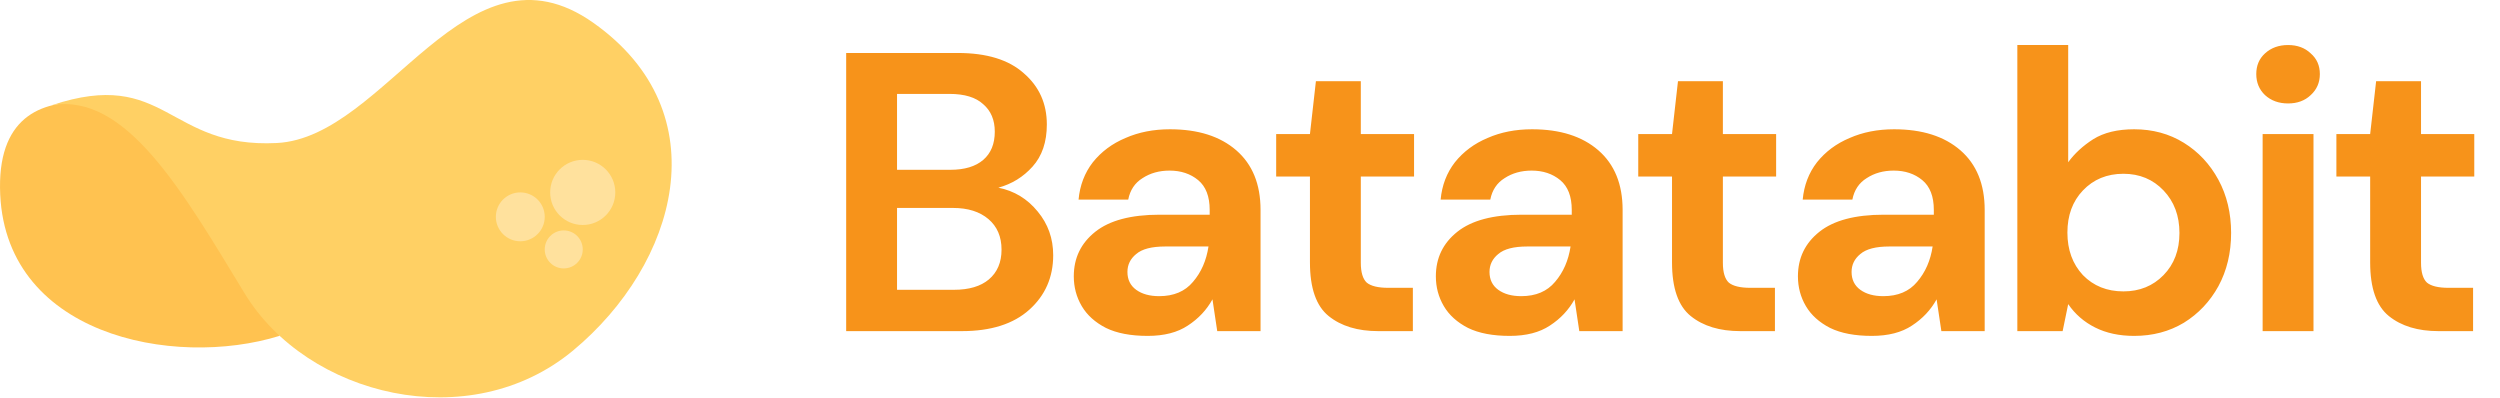
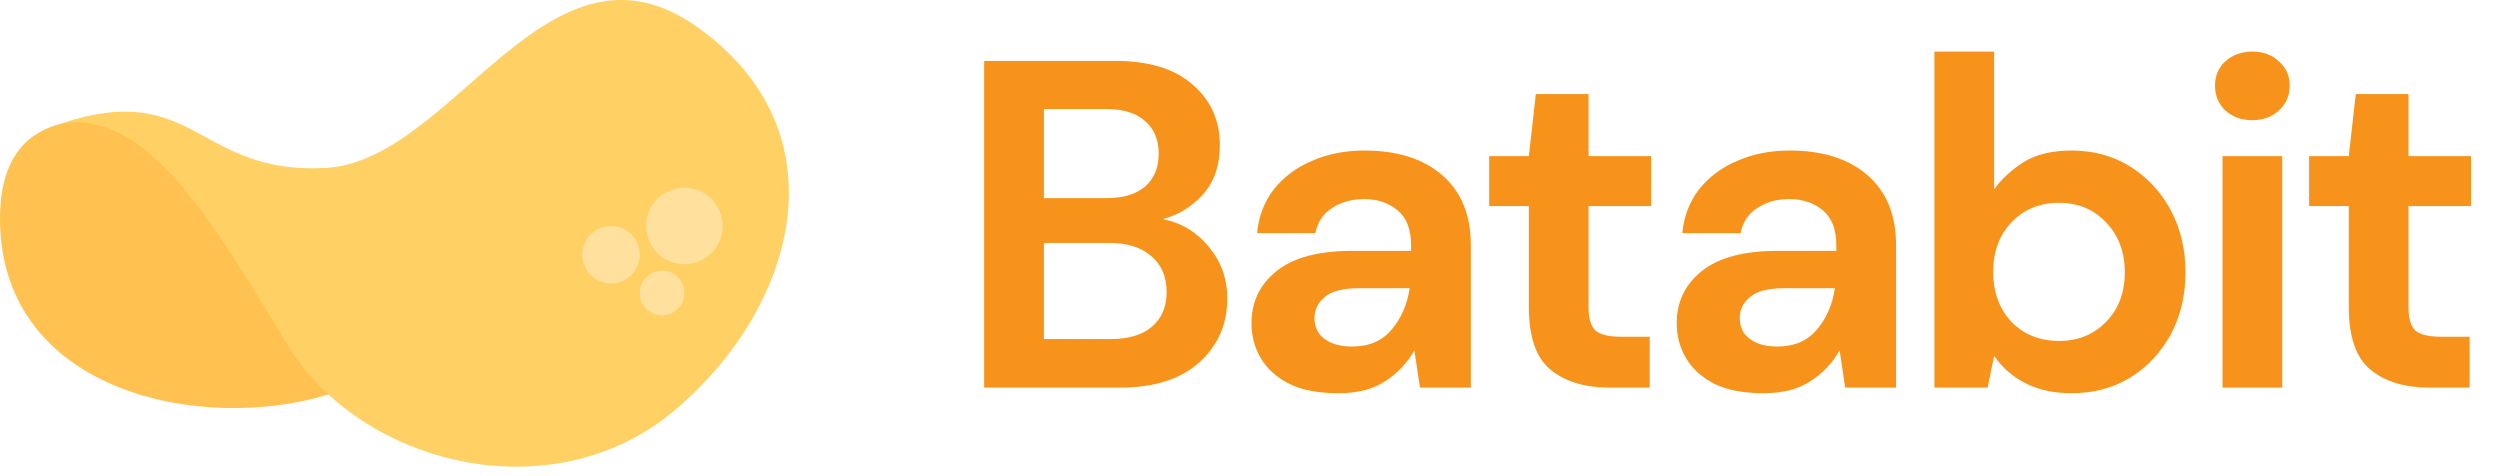
- <svg xmlns="http://www.w3.org/2000/svg" width="151" height="24" viewBox="0 0 151 24" fill="none">
-   <path d="M16.891 20.284C10.467 22.281 0.093 20.24 0.001 11.345C-0.092 2.45 10.981 7.749 10.981 7.749L16.891 20.284Z" fill="#FFC250" />
-   <path d="M3.124 6.354C7.607 5.586 11.011 11.527 14.778 17.723C18.545 23.92 28.354 26.376 34.622 21.165C40.889 15.954 43.542 6.827 35.846 1.383C28.151 -4.061 23.347 8.299 16.722 8.638C10.097 8.978 10.049 4.054 3.124 6.354Z" fill="#FFD064" />
-   <circle cx="35.197" cy="11.622" r="1.967" fill="#FFE19D" />
-   <circle cx="31.426" cy="13.097" r="1.476" fill="#FFE19D" />
-   <circle cx="34.05" cy="15.065" r="1.148" fill="#FFE19D" />
-   <path d="M51.109 20V3.2H57.853C59.597 3.2 60.925 3.608 61.837 4.424C62.765 5.224 63.229 6.256 63.229 7.52C63.229 8.576 62.941 9.424 62.365 10.064C61.805 10.688 61.117 11.112 60.301 11.336C61.261 11.528 62.053 12.008 62.677 12.776C63.301 13.528 63.613 14.408 63.613 15.416C63.613 16.744 63.133 17.84 62.173 18.704C61.213 19.568 59.853 20 58.093 20H51.109ZM54.181 10.256H57.397C58.261 10.256 58.925 10.056 59.389 9.656C59.853 9.256 60.085 8.688 60.085 7.952C60.085 7.248 59.853 6.696 59.389 6.296C58.941 5.88 58.261 5.672 57.349 5.672H54.181V10.256ZM54.181 17.504H57.613C58.525 17.504 59.229 17.296 59.725 16.88C60.237 16.448 60.493 15.848 60.493 15.08C60.493 14.296 60.229 13.68 59.701 13.232C59.173 12.784 58.461 12.56 57.565 12.56H54.181V17.504ZM69.321 20.288C68.297 20.288 67.457 20.128 66.801 19.808C66.145 19.472 65.657 19.032 65.337 18.488C65.017 17.944 64.857 17.344 64.857 16.688C64.857 15.584 65.289 14.688 66.153 14C67.017 13.312 68.313 12.968 70.041 12.968H73.065V12.68C73.065 11.864 72.833 11.264 72.369 10.88C71.905 10.496 71.329 10.304 70.641 10.304C70.017 10.304 69.473 10.456 69.009 10.76C68.545 11.048 68.257 11.48 68.145 12.056H65.145C65.225 11.192 65.513 10.44 66.009 9.8C66.521 9.16 67.177 8.672 67.977 8.336C68.777 7.984 69.673 7.808 70.665 7.808C72.361 7.808 73.697 8.232 74.673 9.08C75.649 9.928 76.137 11.128 76.137 12.68V20H73.521L73.233 18.08C72.881 18.72 72.385 19.248 71.745 19.664C71.121 20.08 70.313 20.288 69.321 20.288ZM70.017 17.888C70.897 17.888 71.577 17.6 72.057 17.024C72.553 16.448 72.865 15.736 72.993 14.888H70.377C69.561 14.888 68.977 15.04 68.625 15.344C68.273 15.632 68.097 15.992 68.097 16.424C68.097 16.888 68.273 17.248 68.625 17.504C68.977 17.76 69.441 17.888 70.017 17.888ZM83.249 20C82.001 20 81.001 19.696 80.249 19.088C79.497 18.48 79.121 17.4 79.121 15.848V10.664H77.081V8.096H79.121L79.481 4.904H82.193V8.096H85.409V10.664H82.193V15.872C82.193 16.448 82.313 16.848 82.553 17.072C82.809 17.28 83.241 17.384 83.849 17.384H85.337V20H83.249ZM91.19 20.288C90.166 20.288 89.326 20.128 88.67 19.808C88.014 19.472 87.526 19.032 87.206 18.488C86.886 17.944 86.726 17.344 86.726 16.688C86.726 15.584 87.158 14.688 88.022 14C88.886 13.312 90.182 12.968 91.91 12.968H94.934V12.68C94.934 11.864 94.702 11.264 94.238 10.88C93.774 10.496 93.198 10.304 92.51 10.304C91.886 10.304 91.342 10.456 90.878 10.76C90.414 11.048 90.126 11.48 90.014 12.056H87.014C87.094 11.192 87.382 10.44 87.878 9.8C88.39 9.16 89.046 8.672 89.846 8.336C90.646 7.984 91.542 7.808 92.534 7.808C94.23 7.808 95.566 8.232 96.542 9.08C97.518 9.928 98.006 11.128 98.006 12.68V20H95.39L95.102 18.08C94.75 18.72 94.254 19.248 93.614 19.664C92.99 20.08 92.182 20.288 91.19 20.288ZM91.886 17.888C92.766 17.888 93.446 17.6 93.926 17.024C94.422 16.448 94.734 15.736 94.862 14.888H92.246C91.43 14.888 90.846 15.04 90.494 15.344C90.142 15.632 89.966 15.992 89.966 16.424C89.966 16.888 90.142 17.248 90.494 17.504C90.846 17.76 91.31 17.888 91.886 17.888ZM105.118 20C103.87 20 102.87 19.696 102.118 19.088C101.366 18.48 100.99 17.4 100.99 15.848V10.664H98.95V8.096H100.99L101.35 4.904H104.062V8.096H107.278V10.664H104.062V15.872C104.062 16.448 104.182 16.848 104.422 17.072C104.678 17.28 105.11 17.384 105.718 17.384H107.206V20H105.118ZM113.059 20.288C112.035 20.288 111.195 20.128 110.539 19.808C109.883 19.472 109.395 19.032 109.075 18.488C108.755 17.944 108.595 17.344 108.595 16.688C108.595 15.584 109.027 14.688 109.891 14C110.755 13.312 112.051 12.968 113.779 12.968H116.803V12.68C116.803 11.864 116.571 11.264 116.107 10.88C115.643 10.496 115.067 10.304 114.379 10.304C113.755 10.304 113.211 10.456 112.747 10.76C112.283 11.048 111.995 11.48 111.883 12.056H108.883C108.963 11.192 109.251 10.44 109.747 9.8C110.259 9.16 110.915 8.672 111.715 8.336C112.515 7.984 113.411 7.808 114.403 7.808C116.099 7.808 117.435 8.232 118.411 9.08C119.387 9.928 119.875 11.128 119.875 12.68V20H117.259L116.971 18.08C116.619 18.72 116.123 19.248 115.483 19.664C114.859 20.08 114.051 20.288 113.059 20.288ZM113.755 17.888C114.635 17.888 115.315 17.6 115.795 17.024C116.291 16.448 116.603 15.736 116.731 14.888H114.115C113.299 14.888 112.715 15.04 112.363 15.344C112.011 15.632 111.835 15.992 111.835 16.424C111.835 16.888 112.011 17.248 112.363 17.504C112.715 17.76 113.179 17.888 113.755 17.888ZM128.903 20.288C128.007 20.288 127.223 20.12 126.551 19.784C125.879 19.448 125.335 18.976 124.919 18.368L124.583 20H121.847V2.72H124.919V9.8C125.303 9.272 125.807 8.808 126.431 8.408C127.071 8.008 127.895 7.808 128.903 7.808C130.023 7.808 131.023 8.08 131.903 8.624C132.783 9.168 133.479 9.912 133.991 10.856C134.503 11.8 134.759 12.872 134.759 14.072C134.759 15.272 134.503 16.344 133.991 17.288C133.479 18.216 132.783 18.952 131.903 19.496C131.023 20.024 130.023 20.288 128.903 20.288ZM128.255 17.6C129.231 17.6 130.039 17.272 130.679 16.616C131.319 15.96 131.639 15.112 131.639 14.072C131.639 13.032 131.319 12.176 130.679 11.504C130.039 10.832 129.231 10.496 128.255 10.496C127.263 10.496 126.447 10.832 125.807 11.504C125.183 12.16 124.871 13.008 124.871 14.048C124.871 15.088 125.183 15.944 125.807 16.616C126.447 17.272 127.263 17.6 128.255 17.6ZM138.199 6.248C137.639 6.248 137.175 6.08 136.807 5.744C136.455 5.408 136.279 4.984 136.279 4.472C136.279 3.96 136.455 3.544 136.807 3.224C137.175 2.888 137.639 2.72 138.199 2.72C138.759 2.72 139.215 2.888 139.567 3.224C139.935 3.544 140.119 3.96 140.119 4.472C140.119 4.984 139.935 5.408 139.567 5.744C139.215 6.08 138.759 6.248 138.199 6.248ZM136.663 20V8.096H139.735V20H136.663ZM147.286 20C146.038 20 145.038 19.696 144.286 19.088C143.534 18.48 143.158 17.4 143.158 15.848V10.664H141.118V8.096H143.158L143.518 4.904H146.23V8.096H149.446V10.664H146.23V15.872C146.23 16.448 146.35 16.848 146.59 17.072C146.846 17.28 147.278 17.384 147.886 17.384H149.374V20H147.286Z" fill="#F7931A" />
+ <svg xmlns="http://www.w3.org/2000/svg" width="205" height="39" viewBox="0 0 205 39" fill="none">
+   <path d="M26.932 32.342C16.69 35.527 0.148 32.272 0.001 18.09C-0.146 3.906 17.508 12.355 17.508 12.355L26.932 32.342Z" fill="#FFC250" />
+   <path d="M4.981 10.132C12.129 8.907 17.557 18.379 23.564 28.259C29.57 38.14 45.21 42.056 55.203 33.747C65.197 25.438 69.427 10.886 57.156 2.205C44.886 -6.475 37.226 13.232 26.663 13.774C16.1 14.316 16.023 6.463 4.981 10.132Z" fill="#FFD064" />
+   <circle cx="56.121" cy="18.531" r="3.137" fill="#FFE19D" />
+   <circle cx="50.108" cy="20.884" r="2.353" fill="#FFE19D" />
+   <circle cx="54.291" cy="24.02" r="1.83" fill="#FFE19D" />
+   <path d="M80.7 31.783V4.996H91.453C94.234 4.996 96.351 5.647 97.805 6.948C99.285 8.224 100.025 9.869 100.025 11.884C100.025 13.568 99.566 14.92 98.647 15.941C97.754 16.936 96.657 17.612 95.356 17.969C96.887 18.275 98.15 19.04 99.145 20.265C100.14 21.464 100.637 22.867 100.637 24.474C100.637 26.592 99.872 28.339 98.341 29.717C96.811 31.095 94.642 31.783 91.836 31.783H80.7ZM85.598 16.247H90.726C92.104 16.247 93.162 15.928 93.902 15.29C94.642 14.652 95.012 13.747 95.012 12.573C95.012 11.451 94.642 10.571 93.902 9.933C93.188 9.269 92.104 8.938 90.65 8.938H85.598V16.247ZM85.598 27.804H91.07C92.525 27.804 93.647 27.472 94.438 26.809C95.254 26.12 95.663 25.163 95.663 23.939C95.663 22.689 95.242 21.706 94.4 20.992C93.558 20.278 92.423 19.921 90.994 19.921H85.598V27.804ZM109.74 32.243C108.107 32.243 106.767 31.988 105.722 31.477C104.676 30.942 103.897 30.24 103.387 29.373C102.877 28.505 102.622 27.549 102.622 26.503C102.622 24.742 103.311 23.314 104.688 22.217C106.066 21.12 108.132 20.571 110.888 20.571H115.709V20.112C115.709 18.811 115.339 17.854 114.6 17.242C113.86 16.63 112.941 16.323 111.844 16.323C110.849 16.323 109.982 16.566 109.242 17.05C108.502 17.51 108.043 18.198 107.864 19.117H103.081C103.209 17.739 103.668 16.54 104.459 15.52C105.275 14.499 106.321 13.721 107.597 13.185C108.872 12.624 110.301 12.344 111.883 12.344C114.587 12.344 116.717 13.02 118.273 14.372C119.829 15.724 120.608 17.637 120.608 20.112V31.783H116.436L115.977 28.722C115.416 29.742 114.625 30.584 113.605 31.248C112.61 31.911 111.321 32.243 109.74 32.243ZM110.849 28.416C112.252 28.416 113.337 27.957 114.102 27.038C114.893 26.12 115.39 24.985 115.594 23.633H111.423C110.122 23.633 109.191 23.875 108.63 24.36C108.069 24.819 107.788 25.393 107.788 26.082C107.788 26.821 108.069 27.395 108.63 27.804C109.191 28.212 109.931 28.416 110.849 28.416ZM131.947 31.783C129.957 31.783 128.362 31.299 127.163 30.329C125.964 29.36 125.365 27.638 125.365 25.163V16.897H122.112V12.803H125.365L125.939 7.713H130.263V12.803H135.391V16.897H130.263V25.201C130.263 26.12 130.454 26.758 130.837 27.115C131.245 27.447 131.934 27.612 132.903 27.612H135.276V31.783H131.947ZM144.609 32.243C142.976 32.243 141.637 31.988 140.591 31.477C139.545 30.942 138.767 30.24 138.257 29.373C137.747 28.505 137.491 27.549 137.491 26.503C137.491 24.742 138.18 23.314 139.558 22.217C140.936 21.12 143.002 20.571 145.757 20.571H150.579V20.112C150.579 18.811 150.209 17.854 149.469 17.242C148.729 16.63 147.811 16.323 146.714 16.323C145.719 16.323 144.852 16.566 144.112 17.05C143.372 17.51 142.913 18.198 142.734 19.117H137.951C138.078 17.739 138.537 16.54 139.328 15.52C140.145 14.499 141.191 13.721 142.466 13.185C143.742 12.624 145.17 12.344 146.752 12.344C149.456 12.344 151.587 13.02 153.143 14.372C154.699 15.724 155.477 17.637 155.477 20.112V31.783H151.306L150.847 28.722C150.286 29.742 149.495 30.584 148.474 31.248C147.479 31.911 146.191 32.243 144.609 32.243ZM145.719 28.416C147.122 28.416 148.206 27.957 148.972 27.038C149.763 26.12 150.26 24.985 150.464 23.633H146.293C144.992 23.633 144.061 23.875 143.499 24.36C142.938 24.819 142.658 25.393 142.658 26.082C142.658 26.821 142.938 27.395 143.499 27.804C144.061 28.212 144.801 28.416 145.719 28.416ZM169.871 32.243C168.443 32.243 167.193 31.975 166.121 31.439C165.05 30.903 164.182 30.151 163.519 29.181L162.983 31.783H158.621V4.231H163.519V15.52C164.131 14.678 164.935 13.938 165.93 13.3C166.95 12.662 168.264 12.344 169.871 12.344C171.657 12.344 173.252 12.777 174.655 13.645C176.058 14.512 177.168 15.698 177.984 17.204C178.8 18.709 179.209 20.418 179.209 22.331C179.209 24.245 178.8 25.954 177.984 27.459C177.168 28.939 176.058 30.112 174.655 30.98C173.252 31.822 171.657 32.243 169.871 32.243ZM168.838 27.957C170.394 27.957 171.683 27.434 172.703 26.388C173.724 25.342 174.234 23.99 174.234 22.331C174.234 20.673 173.724 19.308 172.703 18.237C171.683 17.165 170.394 16.63 168.838 16.63C167.256 16.63 165.955 17.165 164.935 18.237C163.94 19.283 163.442 20.635 163.442 22.293C163.442 23.951 163.94 25.316 164.935 26.388C165.955 27.434 167.256 27.957 168.838 27.957ZM184.694 9.856C183.801 9.856 183.061 9.588 182.474 9.053C181.913 8.517 181.633 7.841 181.633 7.024C181.633 6.208 181.913 5.545 182.474 5.035C183.061 4.499 183.801 4.231 184.694 4.231C185.587 4.231 186.314 4.499 186.875 5.035C187.462 5.545 187.755 6.208 187.755 7.024C187.755 7.841 187.462 8.517 186.875 9.053C186.314 9.588 185.587 9.856 184.694 9.856ZM182.245 31.783V12.803H187.143V31.783H182.245ZM199.182 31.783C197.192 31.783 195.598 31.299 194.399 30.329C193.2 29.36 192.6 27.638 192.6 25.163V16.897H189.347V12.803H192.6L193.174 7.713H197.498V12.803H202.626V16.897H197.498V25.201C197.498 26.12 197.69 26.758 198.072 27.115C198.48 27.447 199.169 27.612 200.139 27.612H202.511V31.783H199.182Z" fill="#F7931A" />
</svg>
